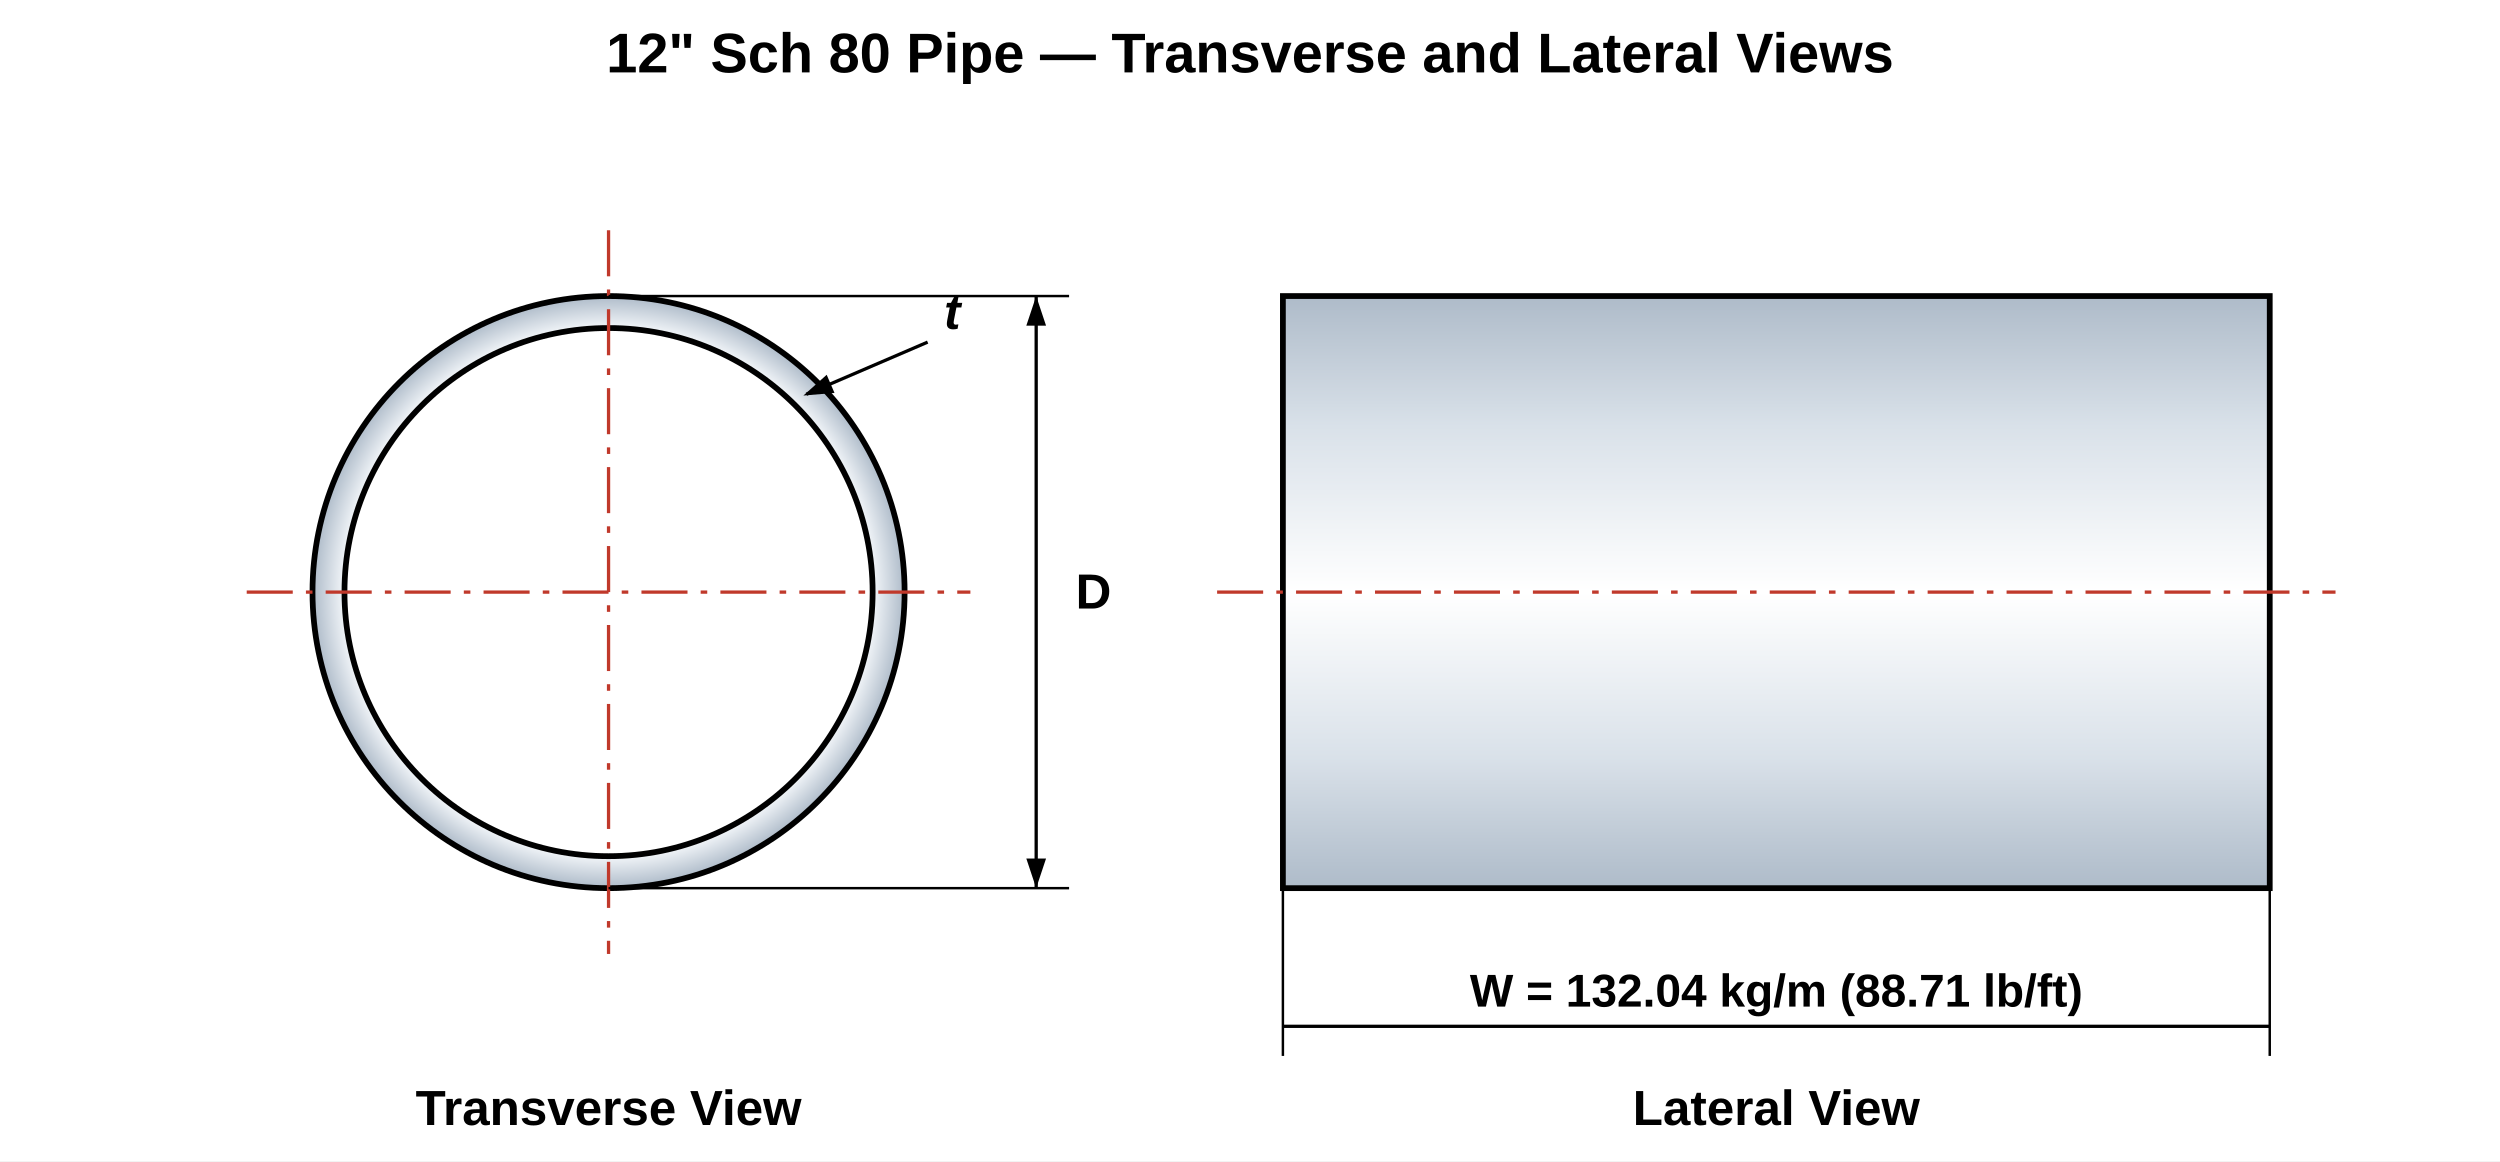
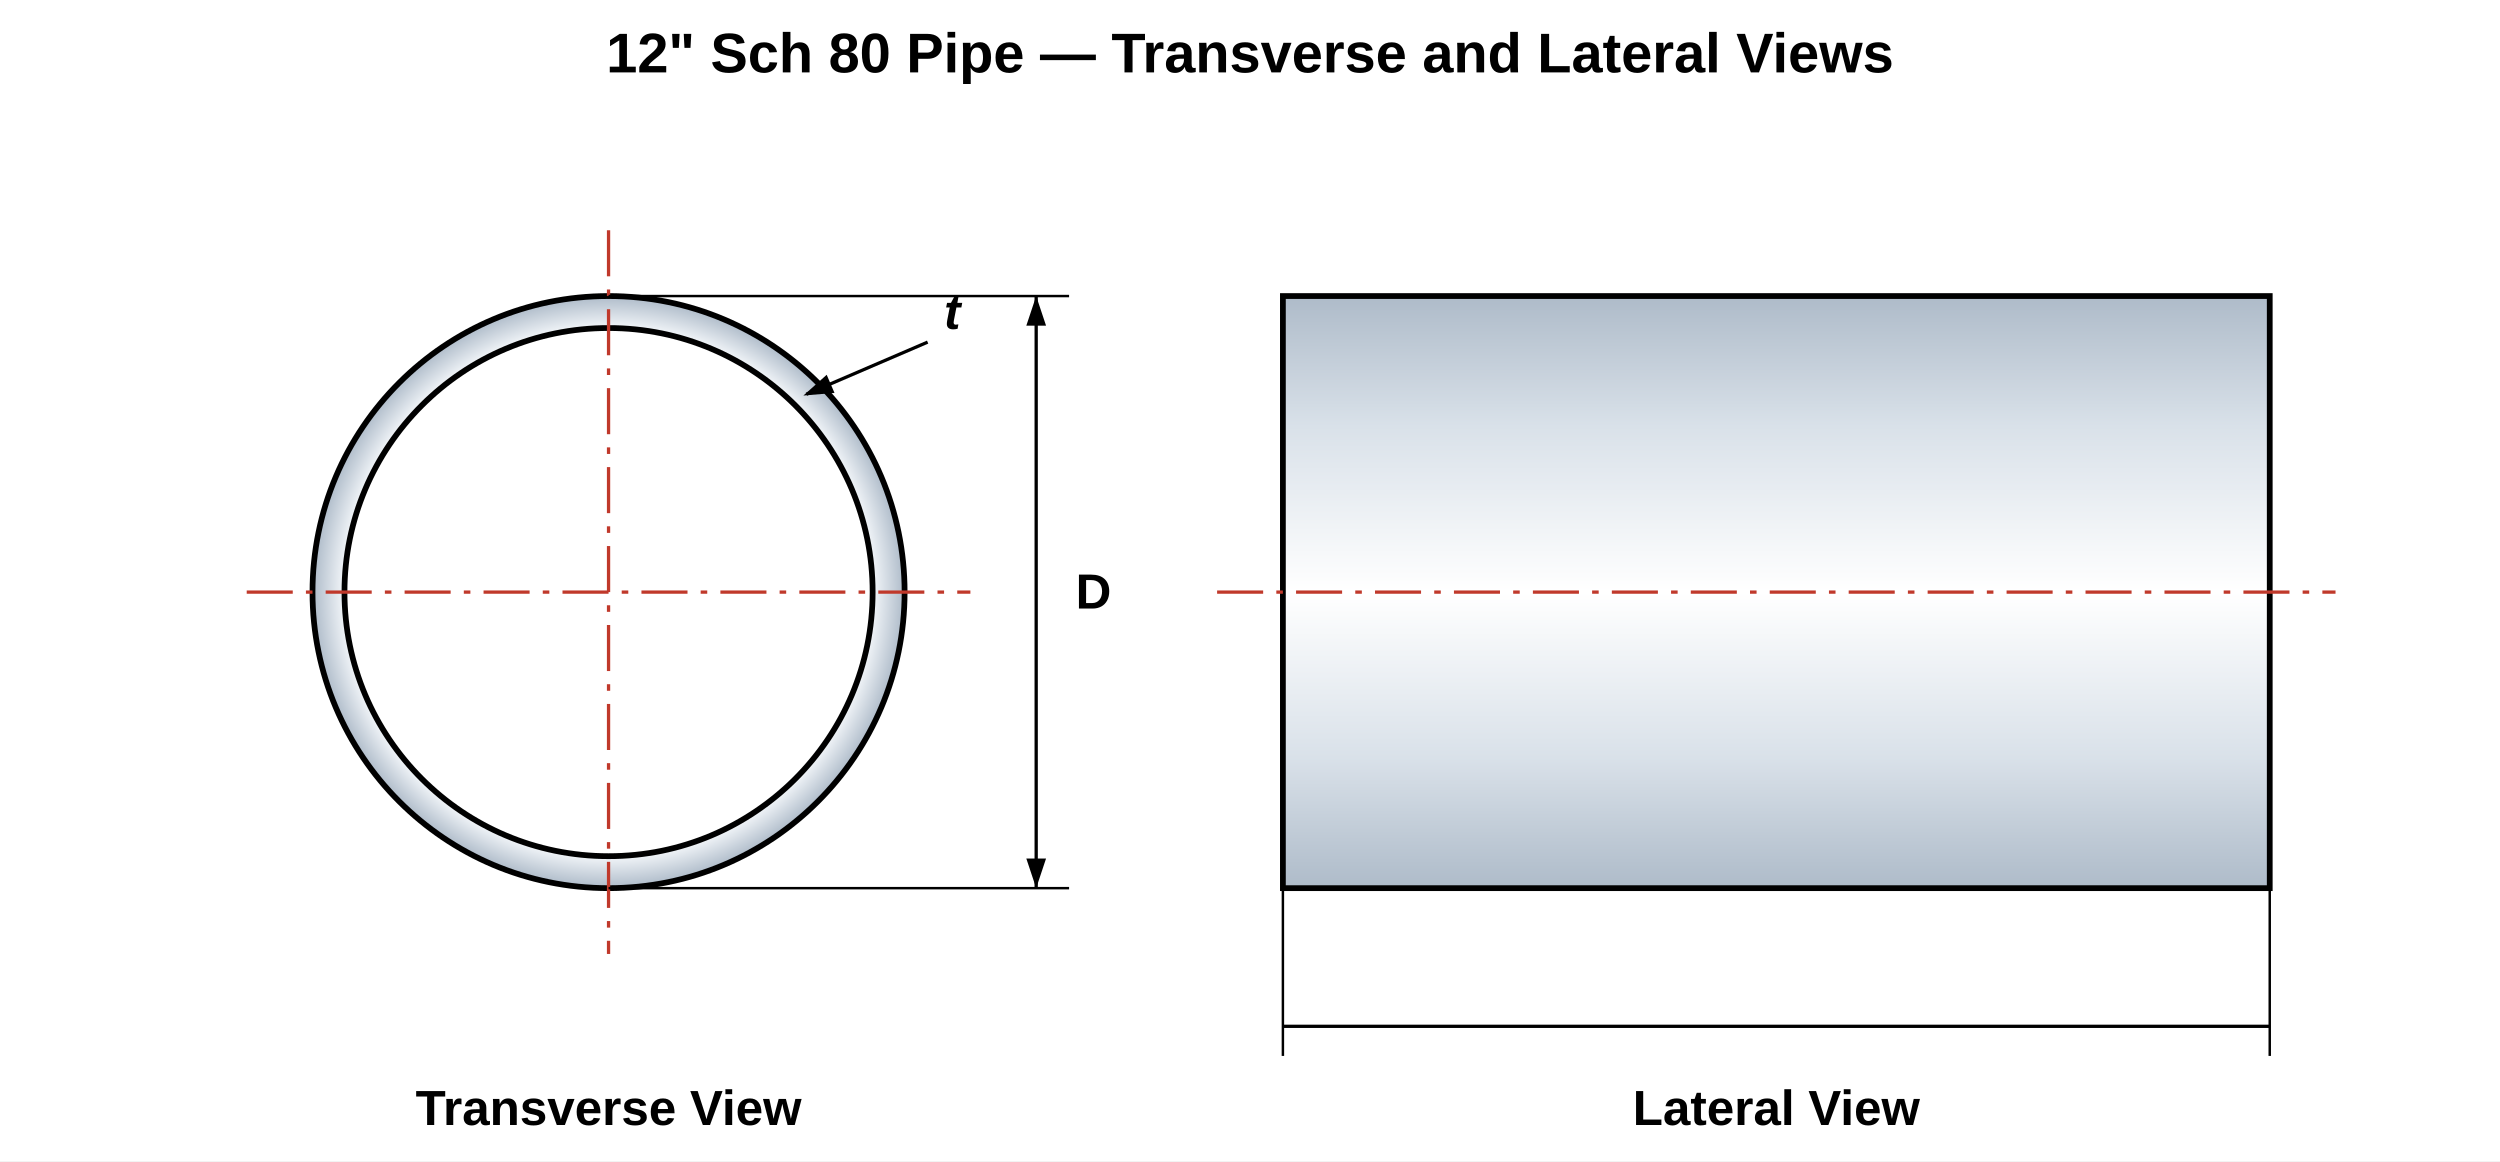
<svg xmlns="http://www.w3.org/2000/svg" width="760" height="353" viewBox="0 0 760 353" font-family="Arial, sans-serif">
  <rect x="0" y="0" width="760" height="353" fill="white" />
  <defs>
    <linearGradient id="sideFill" gradientUnits="userSpaceOnUse" x1="0" y1="90" x2="0" y2="270">
      <stop offset="0" stop-color="#aebbc9" />
      <stop offset="0.22" stop-color="#d9e1e9" />
      <stop offset="0.50" stop-color="#ffffff" />
      <stop offset="0.78" stop-color="#d9e1e9" />
      <stop offset="1" stop-color="#aebbc9" />
    </linearGradient>
    <radialGradient id="endFill" gradientUnits="userSpaceOnUse" cx="185" cy="180" r="90">
      <stop offset="0" stop-color="#f8fafc" />
      <stop offset="0.84" stop-color="#f8fafc" />
      <stop offset="0.90" stop-color="#eef2f6" />
      <stop offset="1" stop-color="#aebbc9" />
    </radialGradient>
    <mask id="pipeRing">
      <rect x="0" y="0" width="760" height="353" fill="black" />
      <circle cx="185" cy="180" r="90" fill="white" />
      <circle cx="185" cy="180" r="80.28" fill="black" />
    </mask>
    <marker id="arrowStart" markerWidth="10" markerHeight="10" refX="0" refY="3" orient="auto" markerUnits="userSpaceOnUse">
      <path d="M9,0 L9,6 L0,3 z" fill="black" />
    </marker>
    <marker id="arrowEnd" markerWidth="10" markerHeight="10" refX="9" refY="3" orient="auto" markerUnits="userSpaceOnUse">
      <path d="M0,0 L0,6 L9,3 z" fill="black" />
    </marker>
    <marker id="leaderArrow" markerWidth="9" markerHeight="9" refX="8" refY="3" orient="auto" markerUnits="userSpaceOnUse">
      <path d="M0,0 L0,6 L9,3 z" fill="black" />
    </marker>
  </defs>
  <text x="380" y="22" text-anchor="middle" font-size="17" font-weight="bold">12" Sch 80 Pipe — Transverse and Lateral Views</text>
  <rect x="95" y="90" width="180" height="180" fill="url(#endFill)" mask="url(#pipeRing)" />
  <circle cx="185" cy="180" r="90" fill="none" stroke="black" stroke-width="1.75" />
  <circle cx="185" cy="180" r="80.28" fill="white" stroke="black" stroke-width="1.75" />
  <line x1="75" y1="180" x2="295" y2="180" stroke="#c0392b" stroke-width="1" stroke-dasharray="14,4,2,4" />
  <line x1="185" y1="70" x2="185" y2="290" stroke="#c0392b" stroke-width="1" stroke-dasharray="14,4,2,4" />
  <line x1="185" y1="90" x2="325" y2="90" stroke="black" stroke-width="0.75" />
  <line x1="185" y1="270" x2="325" y2="270" stroke="black" stroke-width="0.75" />
  <line x1="315" y1="90" x2="315" y2="270" stroke="black" stroke-width="1" marker-start="url(#arrowStart)" marker-end="url(#arrowEnd)" />
  <text x="327" y="185" text-anchor="start" font-size="15" font-weight="bold">D</text>
  <line x1="282" y1="104" x2="245.15" y2="119.85" stroke="black" stroke-width="1" marker-end="url(#leaderArrow)" />
  <text x="287" y="100" text-anchor="start" font-size="15" font-style="italic" font-weight="bold">t</text>
  <rect x="390" y="90" width="300" height="180" fill="url(#sideFill)" stroke="black" stroke-width="1.75" />
  <line x1="370" y1="180" x2="710" y2="180" stroke="#c0392b" stroke-width="1" stroke-dasharray="14,4,2,4" />
  <line x1="390" y1="270" x2="390" y2="321" stroke="black" stroke-width="0.75" />
  <line x1="690" y1="270" x2="690" y2="321" stroke="black" stroke-width="0.75" />
  <line x1="390" y1="312" x2="690" y2="312" stroke="black" stroke-width="1" />
-   <text x="540" y="306" text-anchor="middle" font-size="14" font-weight="bold">W = 132.04 kg/m  (88.71 lb/ft)</text>
  <text x="185" y="342" text-anchor="middle" font-size="15" font-weight="bold">Transverse View</text>
  <text x="540" y="342" text-anchor="middle" font-size="15" font-weight="bold">Lateral View</text>
</svg>
